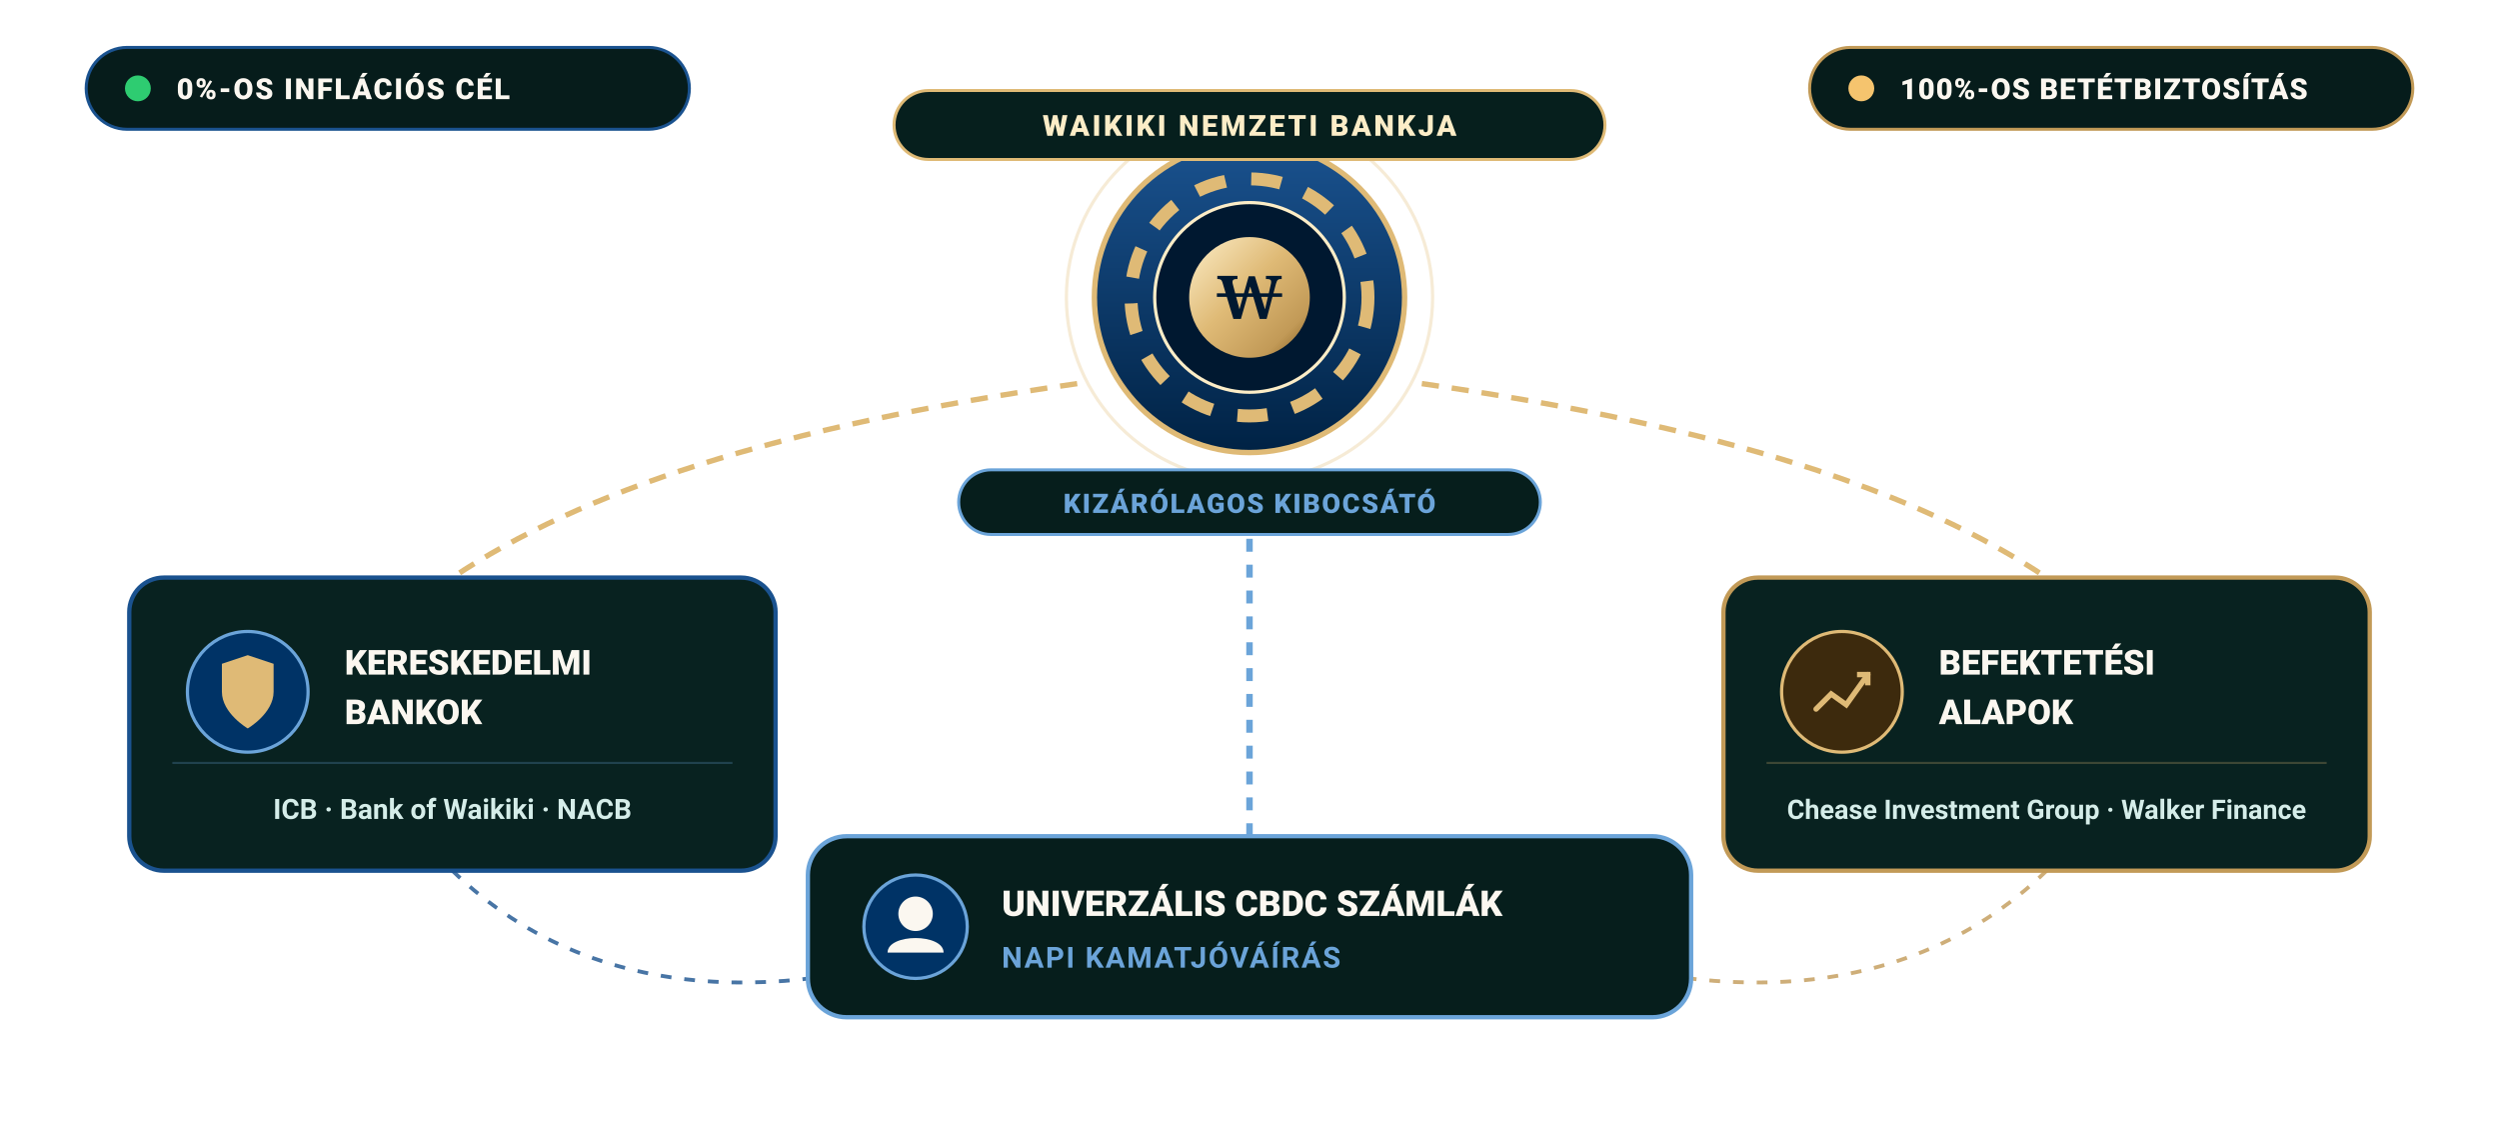
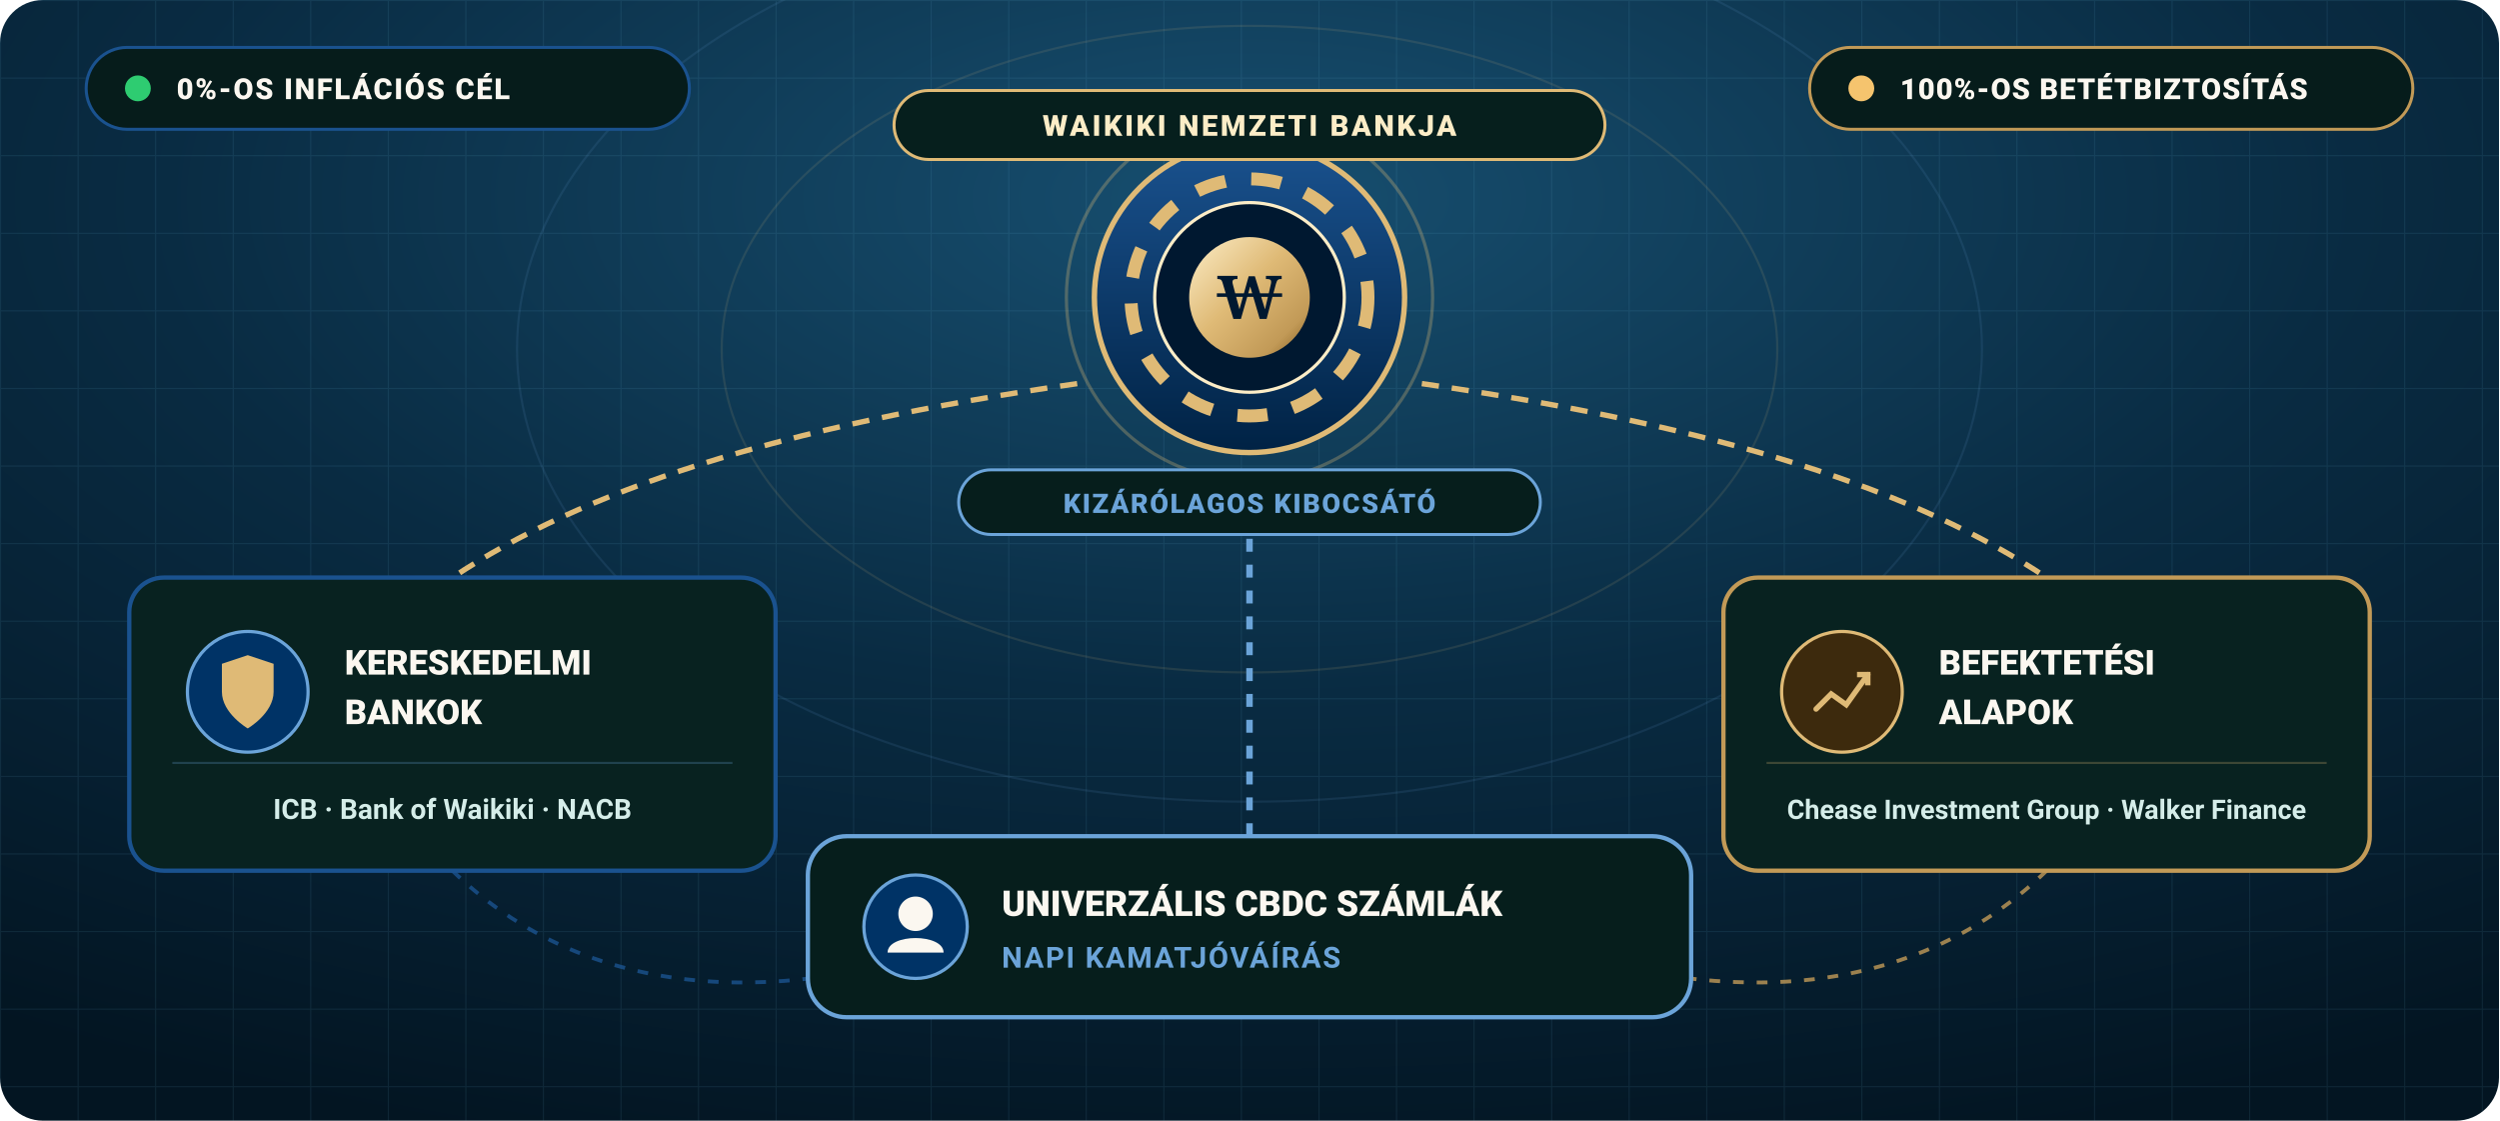
<svg xmlns="http://www.w3.org/2000/svg" class="ill" viewBox="0 0 1160 520">
  <defs>
    <clipPath id="bk-clip1">
      <rect width="1160" height="520" rx="20" />
    </clipPath>
    <linearGradient id="bk-teal" x1="0%" y1="0%" x2="0%" y2="100%">
      <stop offset="0%" stop-color="#1A528F" />
      <stop offset="100%" stop-color="#002244" />
    </linearGradient>
    <linearGradient id="bk-gold" x1="0%" y1="0%" x2="100%" y2="100%">
      <stop offset="0%" stop-color="#fcedc7" />
      <stop offset="45%" stop-color="#dfba76" />
      <stop offset="80%" stop-color="#c29a57" />
      <stop offset="100%" stop-color="#80591f" />
    </linearGradient>
+     <radialGradient id="bk-atmosphere" cx="50%" cy="18%" r="88%">
+       <stop offset="0" stop-color="#174f70" />
+       <stop offset=".5" stop-color="#092b42" />
+       <stop offset="1" stop-color="#031522" />
+     </radialGradient>
+     <pattern id="bk-grid" width="36" height="36" patternUnits="userSpaceOnUse">
+       <path d="M36 0H0V36" fill="none" stroke="#7dd3fc" stroke-opacity=".09" stroke-width="1" />
+     </pattern>
    <style>
            @keyframes illPulse { 0% { transform: scale(0.6); opacity: 0.9; } 70% { transform: scale(1.6); opacity: 0; } 100% { opacity: 0; } }
            @keyframes illDash { to { stroke-dashoffset: -28; } }
            @keyframes illDashFast { to { stroke-dashoffset: -22; } }
            @keyframes illSpin { to { transform: rotate(360deg); } }
            .spin { transform-box: fill-box; transform-origin: center; animation: illSpin 6s linear infinite; }
            .pulse { transform-box: fill-box; transform-origin: center; animation: illPulse 2.6s ease-out infinite; }
            .pulse-slow { transform-box: fill-box; transform-origin: center; animation: illPulse 4s ease-out infinite; }
            .dash { stroke-dasharray: 8 6; animation: illDash 2.4s linear infinite; }
            .dash-fast { stroke-dasharray: 6 6; animation: illDashFast 1.4s linear infinite; }
            text { font-family: "Manrope", -apple-system, BlinkMacSystemFont, "Segoe UI", Roboto, sans-serif; }
            .currency-mark { font-family: "Fraunces", Georgia, serif; }
+             @media (prefers-reduced-motion: reduce) { .spin, .pulse, .pulse-slow, .dash, .dash-fast, animateMotion { animation: none !important; } }
        </style>
  </defs>
  <g clip-path="url(#bk-clip1)">
+     <rect width="1160" height="520" fill="url(#bk-atmosphere)" />
+     <rect width="1160" height="520" fill="url(#bk-grid)" />
+     <ellipse cx="580" cy="162" rx="340" ry="210" fill="none" stroke="#6ba4d9" stroke-width="1" opacity=".12" />
+     <ellipse cx="580" cy="162" rx="245" ry="150" fill="none" stroke="#dfba76" stroke-width="1" opacity=".12" />
    <path id="bk-flow-comm" d="M500 178 C 360 198, 270 228, 210 268" fill="none" stroke="#dfba76" stroke-width="2.5" stroke-dasharray="8 6" class="dash" />
    <path id="bk-flow-inv" d="M660 178 C 800 198, 890 228, 950 268" fill="none" stroke="#dfba76" stroke-width="2.5" stroke-dasharray="8 6" class="dash" />
    <path id="bk-flow-cit" d="M580 250 L 580 388" fill="none" stroke="#6BA4D9" stroke-width="3" stroke-dasharray="6 6" class="dash-fast" />
    <path d="M210 404 C 280 472, 380 464, 460 432" fill="none" stroke="#1A528F" stroke-width="1.8" stroke-dasharray="5 6" opacity=".8" />
    <path d="M950 404 C 880 472, 780 464, 700 432" fill="none" stroke="#c29a57" stroke-width="1.8" stroke-dasharray="5 6" opacity=".8" />
    <circle r="4.5" fill="#f5c46e">
      <animateMotion dur="6s" repeatCount="indefinite">
        <mpath href="#bk-flow-comm" />
      </animateMotion>
    </circle>
    <circle r="4.5" fill="#f5c46e">
      <animateMotion dur="6s" repeatCount="indefinite">
        <mpath href="#bk-flow-inv" />
      </animateMotion>
    </circle>
    <circle r="5" fill="#6BA4D9">
      <animateMotion dur="4s" repeatCount="indefinite">
        <mpath href="#bk-flow-cit" />
      </animateMotion>
    </circle>
    <g transform="translate(580, 138)">
      <circle class="pulse-slow" cx="0" cy="0" r="85" fill="none" stroke="rgba(223, 186, 118, 0.3)" stroke-width="1.5" />
      <circle cx="0" cy="0" r="72" fill="url(#bk-teal)" stroke="#dfba76" stroke-width="2.5" />
      <g class="spin">
        <circle cx="0" cy="0" r="55" fill="none" stroke="#dfba76" stroke-width="6" stroke-dasharray="14 12" />
      </g>
      <circle cx="0" cy="0" r="44" fill="#001830" stroke="#fcedc7" stroke-width="1.5" />
      <circle cx="0" cy="0" r="28" fill="url(#bk-gold)" />
      <text x="0" y="10" fill="#001830" class="currency-mark" font-size="28" font-weight="800" text-anchor="middle">₩</text>
      <rect x="-165" y="-96" width="330" height="32" rx="16" fill="#061f1d" stroke="#dfba76" stroke-width="1.4" />
      <text x="0" y="-75" fill="#fcedc7" font-size="13.5" font-weight="800" text-anchor="middle" letter-spacing="1.2">WAIKIKI NEMZETI BANKJA</text>
      <rect x="-135" y="80" width="270" height="30" rx="15" fill="#061e1c" stroke="#6BA4D9" stroke-width="1.4" />
      <text x="0" y="100" fill="#6BA4D9" font-size="12.5" font-weight="800" text-anchor="middle" letter-spacing="0.8">KIZÁRÓLAGOS KIBOCSÁTÓ</text>
    </g>
    <g transform="translate(210, 336)">
      <rect x="-150" y="-68" width="300" height="136" rx="16" fill="#082220" stroke="#1A528F" stroke-width="2" />
      <circle cx="-95" cy="-15" r="28" fill="#003366" stroke="#6BA4D9" stroke-width="1.5" />
      <path d="M-95 -32 L-83 -28 L-83 -15 C-83 -5 -95 2 -95 2 C-95 2 -107 -5 -107 -15 L-107 -28 Z" fill="#dfba76" />
      <text x="-50" y="-23" fill="#fbf7f0" font-size="16" font-weight="800">KERESKEDELMI</text>
      <text x="-50" y="0" fill="#fbf7f0" font-size="16" font-weight="800">BANKOK</text>
      <line x1="-130" y1="18" x2="130" y2="18" stroke="rgba(107, 164, 217, 0.25)" stroke-width="1" />
      <text x="0" y="44" fill="#d5ede9" font-size="13" font-weight="600" text-anchor="middle">ICB · Bank of Waikiki · NACB</text>
    </g>
    <g transform="translate(950, 336)">
      <rect x="-150" y="-68" width="300" height="136" rx="16" fill="#082220" stroke="#c29a57" stroke-width="2" />
      <circle cx="-95" cy="-15" r="28" fill="#3d2a0d" stroke="#dfba76" stroke-width="1.5" />
      <path d="M-107 -7 L-100 -14 L-93 -9 L-83 -23" fill="none" stroke="#dfba76" stroke-width="2.5" stroke-linecap="round" />
      <polyline points="-88,-23 -83,-23 -83,-18" fill="none" stroke="#dfba76" stroke-width="2.5" />
      <text x="-50" y="-23" fill="#fbf7f0" font-size="16" font-weight="800">BEFEKTETÉSI</text>
      <text x="-50" y="0" fill="#fbf7f0" font-size="16" font-weight="800">ALAPOK</text>
      <line x1="-130" y1="18" x2="130" y2="18" stroke="rgba(223, 186, 118, 0.25)" stroke-width="1" />
      <text x="0" y="44" fill="#d5ede9" font-size="12.5" font-weight="600" text-anchor="middle">Chease Investment Group · Walker Finance</text>
    </g>
    <g transform="translate(580, 430)">
      <rect x="-205" y="-42" width="410" height="84" rx="18" fill="#061e1c" stroke="#6BA4D9" stroke-width="2" />
      <circle cx="-155" cy="0" r="24" fill="#003366" stroke="#6BA4D9" stroke-width="1.5" />
      <circle cx="-155" cy="-6" r="8" fill="#fbf7f0" />
      <path d="M-168 12 C-168 3 -142 3 -142 12" fill="#fbf7f0" />
      <text x="-115" y="-5" fill="#fbf7f0" font-size="16.5" font-weight="800">UNIVERZÁLIS CBDC SZÁMLÁK</text>
      <text x="-115" y="19" fill="#6BA4D9" font-size="13.5" font-weight="700" letter-spacing="0.8">NAPI KAMATJÓVÁÍRÁS</text>
    </g>
    <g>
      <rect x="40" y="22" width="280" height="38" rx="19" fill="#061c1b" stroke="#1A528F" stroke-width="1.4" />
      <circle cx="64" cy="41" r="6" fill="#2ecc71" class="pulse" />
      <text x="82" y="46" fill="#fbf7f0" font-size="13.5" font-weight="800" letter-spacing="0.8">0%-OS INFLÁCIÓS CÉL</text>
      <rect x="840" y="22" width="280" height="38" rx="19" fill="#061c1b" stroke="#c29a57" stroke-width="1.4" />
      <circle cx="864" cy="41" r="6" fill="#f5c46e" class="pulse" />
      <text x="882" y="46" fill="#fbf7f0" font-size="13.5" font-weight="800" letter-spacing="0.5">100%-OS BETÉTBIZTOSÍTÁS</text>
    </g>
  </g>
</svg>
